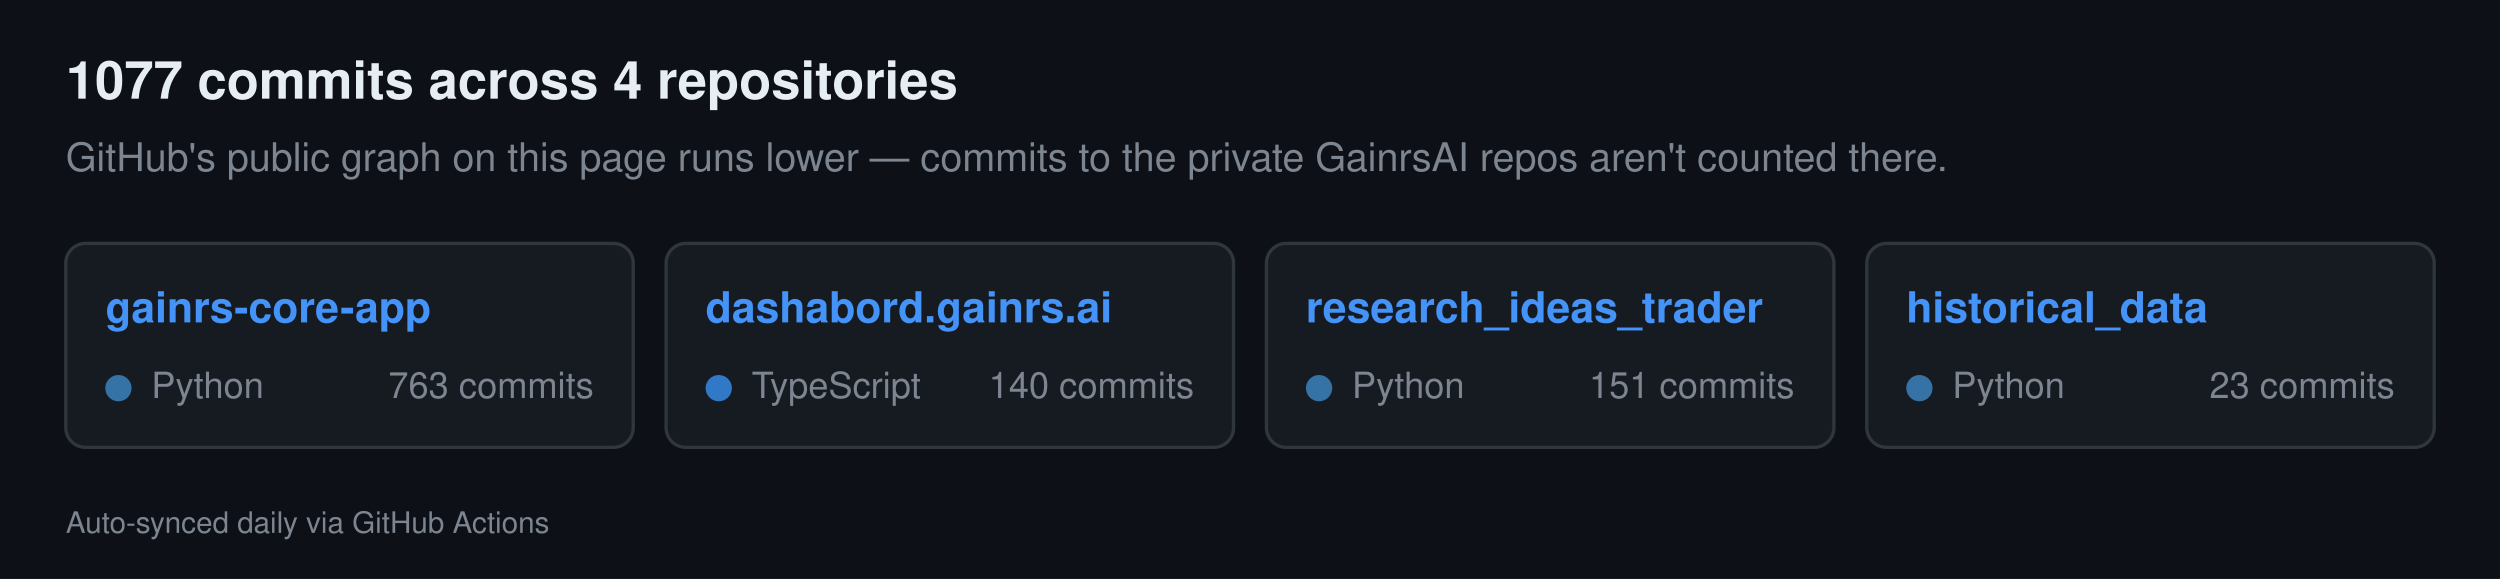
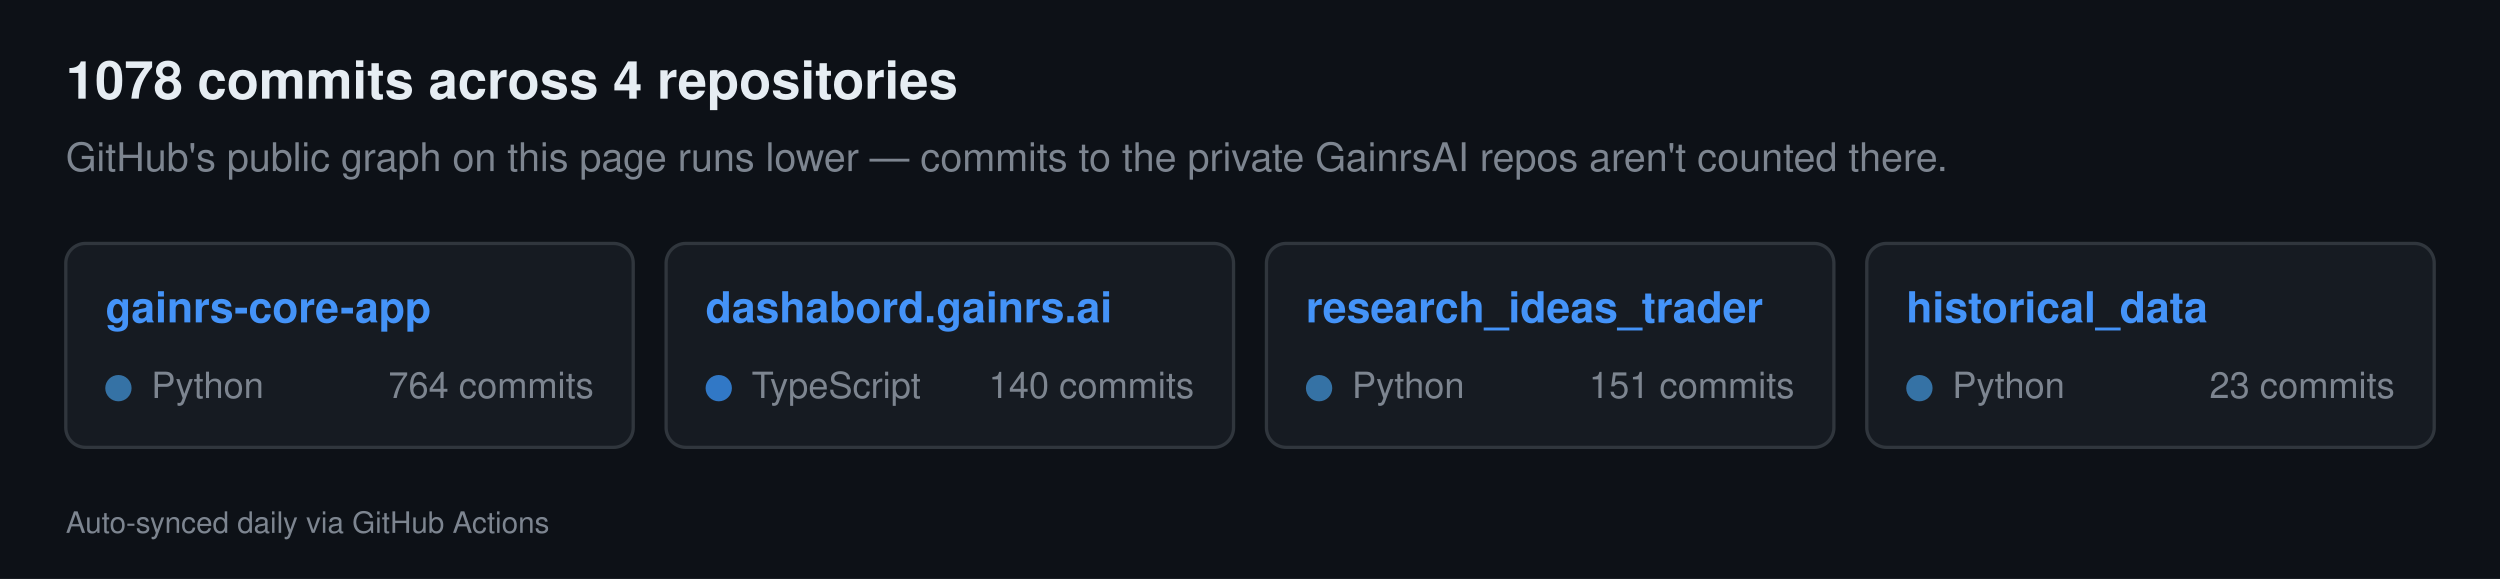
- <svg xmlns="http://www.w3.org/2000/svg" width="760" height="176" viewBox="0 0 760 176" font-family="-apple-system, BlinkMacSystemFont, 'Segoe UI', Helvetica, Arial, sans-serif" role="img" aria-label="1077 commits across 4 repositories">
+ <svg xmlns="http://www.w3.org/2000/svg" width="760" height="176" viewBox="0 0 760 176" font-family="-apple-system, BlinkMacSystemFont, 'Segoe UI', Helvetica, Arial, sans-serif" role="img" aria-label="1078 commits across 4 repositories">
  <rect width="760" height="176" fill="#0d1117" />
-   <text x="20" y="30" font-size="16" font-weight="600" fill="#e6edf3">1077 commits across 4 repositories</text>
+   <text x="20" y="30" font-size="16" font-weight="600" fill="#e6edf3">1078 commits across 4 repositories</text>
  <text x="20" y="52" font-size="12" fill="#7d8590">GitHub's public graph on this page runs lower — commits to the private GainrsAI repos aren't counted there.</text>
  <rect x="20.0" y="74" width="172.5" height="62" rx="6" fill="#161b22" stroke="#30363d" />
  <text x="32.0" y="98" font-size="13" font-weight="600" fill="#4493f8">gainrs-core-app</text>
  <circle cx="36.0" cy="118" r="4" fill="#3572A5" />
  <text x="46.0" y="121" font-size="11" fill="#7d8590">Python</text>
-   <text x="180.5" y="121" font-size="11" fill="#7d8590" text-anchor="end">763 commits</text>
+   <text x="180.5" y="121" font-size="11" fill="#7d8590" text-anchor="end">764 commits</text>
  <rect x="202.5" y="74" width="172.5" height="62" rx="6" fill="#161b22" stroke="#30363d" />
  <text x="214.5" y="98" font-size="13" font-weight="600" fill="#4493f8">dashabord.gainrs.ai</text>
  <circle cx="218.5" cy="118" r="4" fill="#3178c6" />
  <text x="228.5" y="121" font-size="11" fill="#7d8590">TypeScript</text>
  <text x="363.0" y="121" font-size="11" fill="#7d8590" text-anchor="end">140 commits</text>
  <rect x="385.0" y="74" width="172.5" height="62" rx="6" fill="#161b22" stroke="#30363d" />
  <text x="397.0" y="98" font-size="13" font-weight="600" fill="#4493f8">research_ideas_trader</text>
  <circle cx="401.0" cy="118" r="4" fill="#3572A5" />
  <text x="411.0" y="121" font-size="11" fill="#7d8590">Python</text>
  <text x="545.5" y="121" font-size="11" fill="#7d8590" text-anchor="end">151 commits</text>
  <rect x="567.5" y="74" width="172.5" height="62" rx="6" fill="#161b22" stroke="#30363d" />
  <text x="579.5" y="98" font-size="13" font-weight="600" fill="#4493f8">historical_data</text>
  <circle cx="583.5" cy="118" r="4" fill="#3572A5" />
  <text x="593.5" y="121" font-size="11" fill="#7d8590">Python</text>
  <text x="728.0" y="121" font-size="11" fill="#7d8590" text-anchor="end">23 commits</text>
  <text x="20" y="162" font-size="9" fill="#7d8590">Auto-synced daily via GitHub Actions</text>
</svg>
